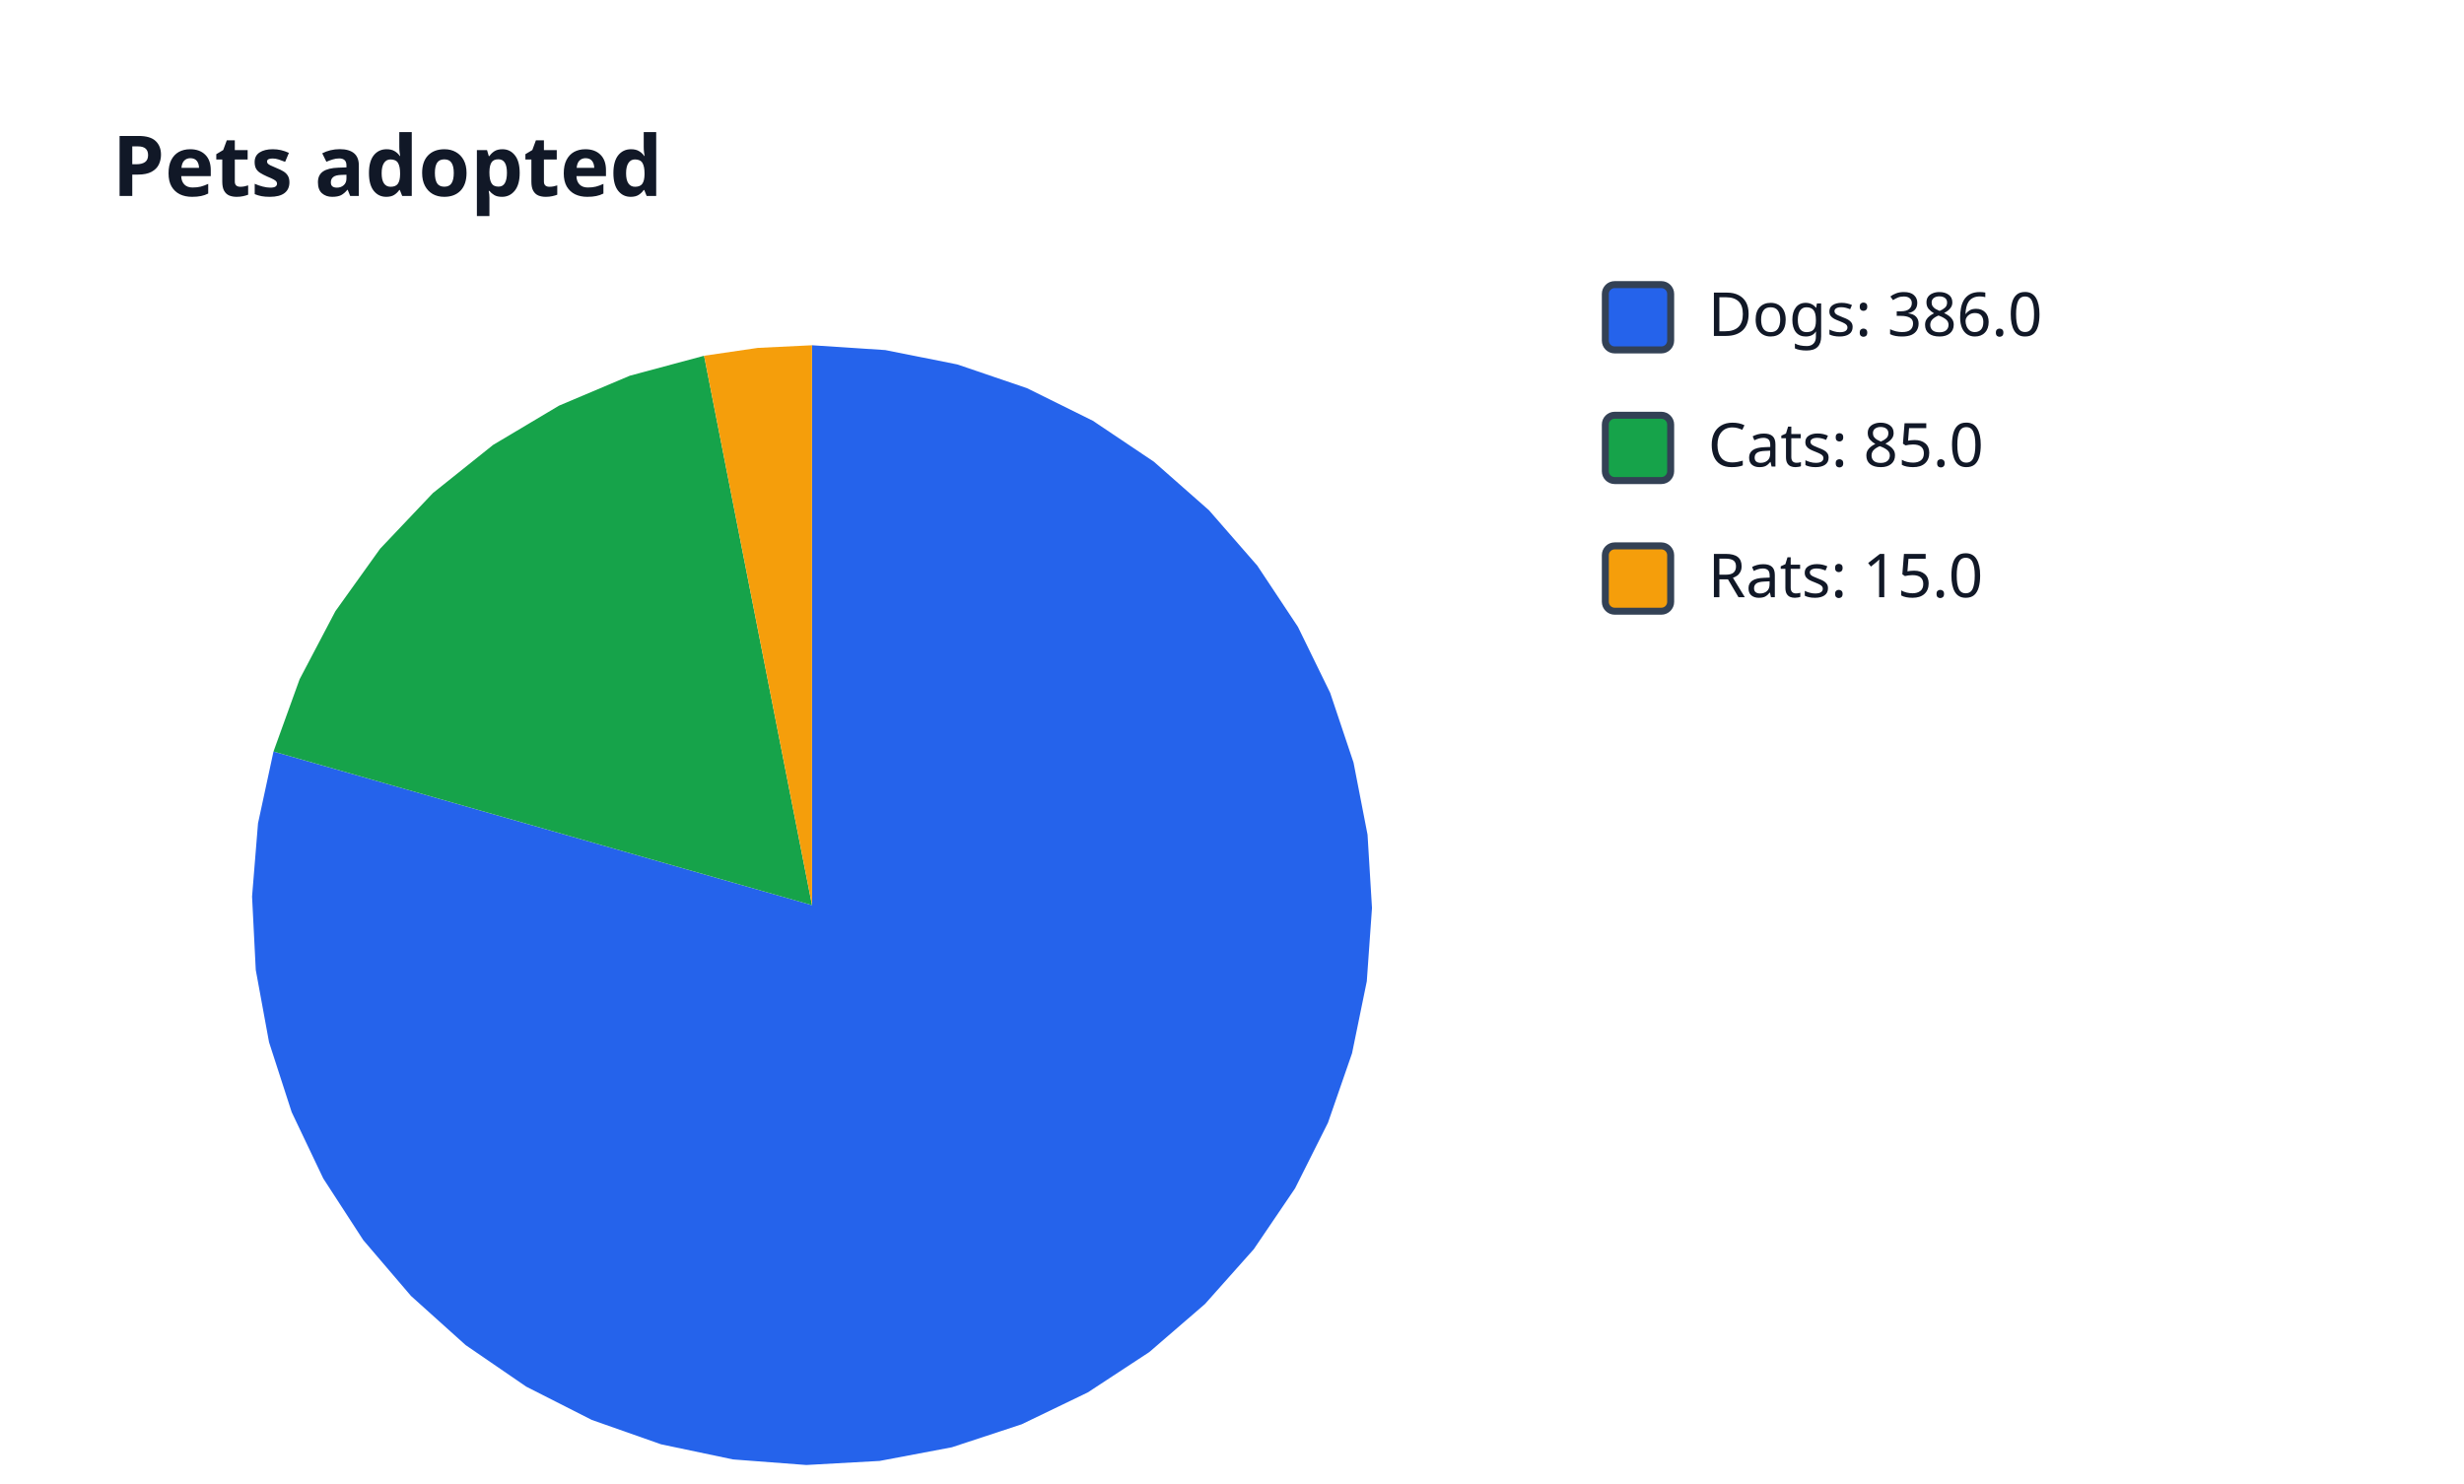
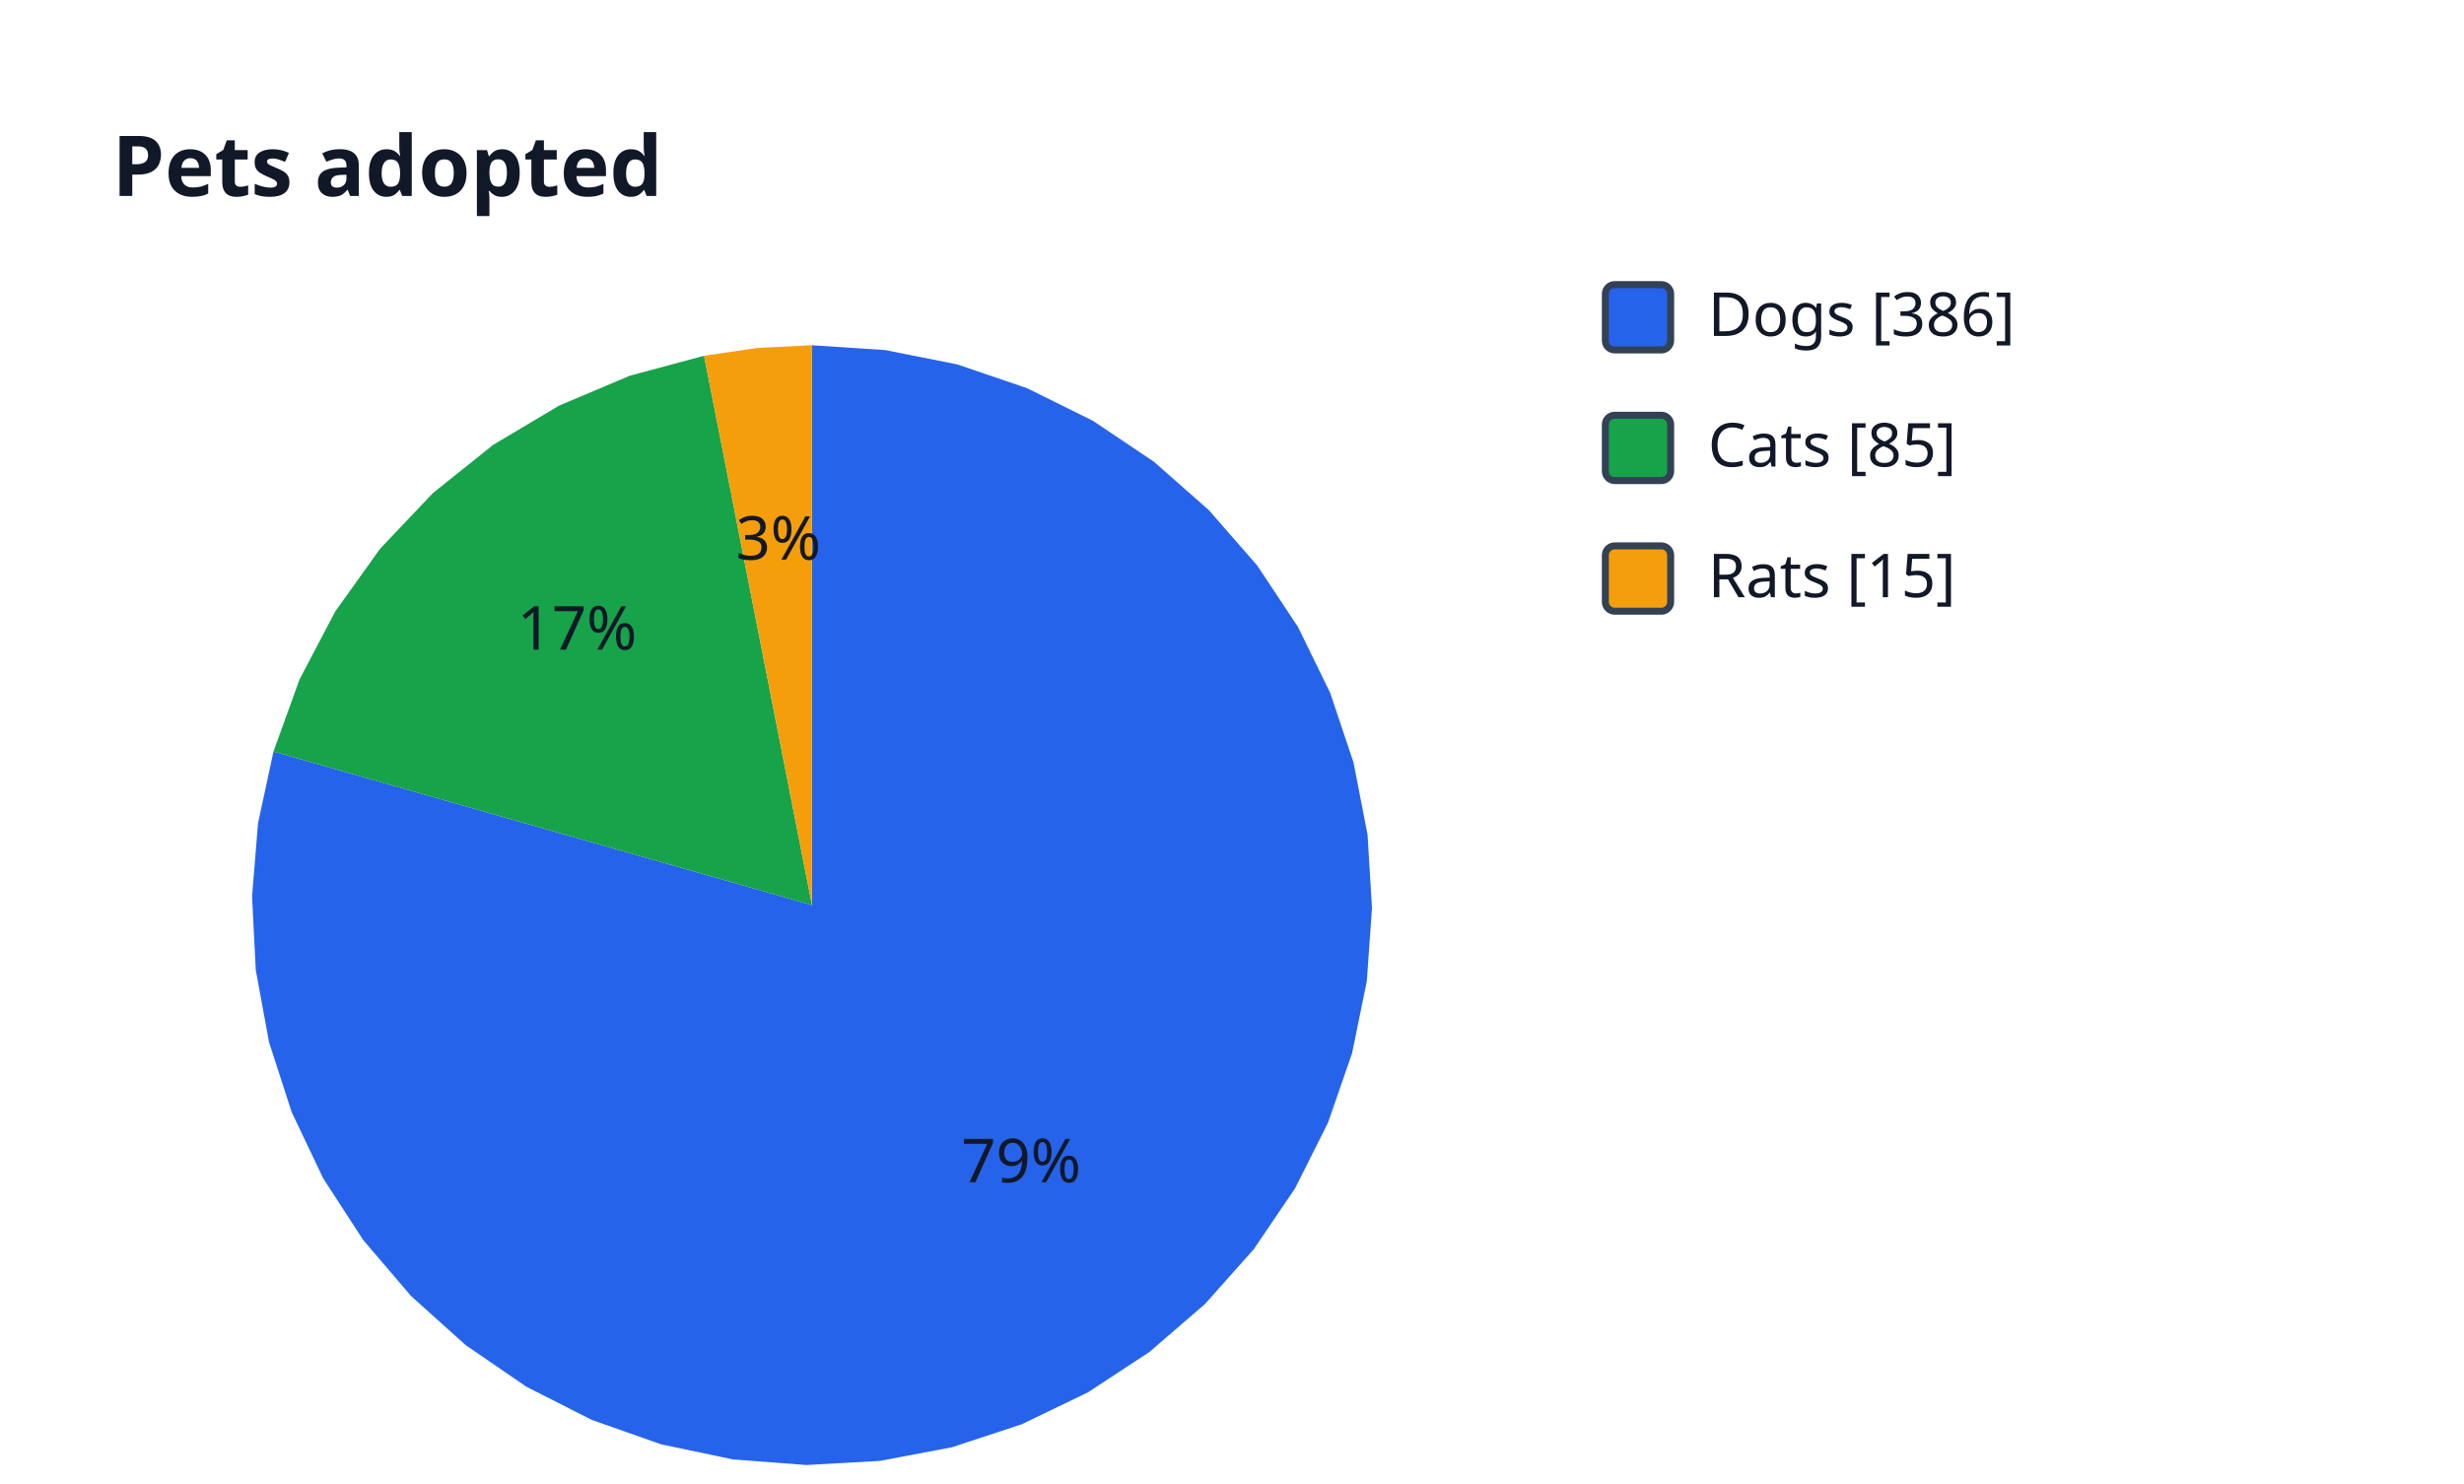
<svg xmlns="http://www.w3.org/2000/svg" width="528" height="318" viewBox="0 0 528 318" role="img">
  <text x="24" y="42" text-anchor="start" font-family="sans-serif" font-size="18" font-weight="600" fill="#111827">Pets adopted</text>
  <polygon points="174,194 174,74 189.714,75.033 205.157,78.115 220.063,83.193 234.177,90.179 247.254,98.953 259.069,109.364 269.419,121.232 278.127,134.354 285.04,148.503 290.042,163.435 293.045,178.894 293.998,194.612 292.885,210.321 289.724,225.748 284.57,240.628 277.512,254.706 268.672,267.738 258.201,279.5 246.28,289.79 233.114,298.43 218.93,305.271 203.972,310.197 188.499,313.121 172.775,313.994 157.073,312.8 141.662,309.561 126.808,304.331 112.767,297.201 99.78,288.294 88.072,277.763 77.843,265.79 69.27,252.58 62.501,238.362 57.652,223.379 54.807,207.891 54.014,192.163 55.288,176.467 58.606,161.073" fill="#2563eb" />
+   <text x="218.813" y="253.39" text-anchor="middle" font-family="sans-serif" font-size="13" font-weight="400" fill="#111827">79%</text>
  <rect x="344" y="61" width="14" height="14" rx="2" fill="#2563eb" stroke="#334155" stroke-width="1.5" />
-   <text x="366" y="72" text-anchor="start" font-family="sans-serif" font-size="13" font-weight="400" fill="#111827">Dogs: 386.0</text>
+   <text x="366" y="72" text-anchor="start" font-family="sans-serif" font-size="13" font-weight="400" fill="#111827">Dogs [386]</text>
  <polygon points="174,194 58.606,161.073 64.202,145.582 71.866,131.003 81.454,117.611 92.786,105.658 105.648,95.369 119.798,86.939 134.968,80.525 150.875,76.249" fill="#16a34a" />
+   <text x="123.648" y="139.228" text-anchor="middle" font-family="sans-serif" font-size="13" font-weight="400" fill="#111827">17%</text>
  <rect x="344" y="89" width="14" height="14" rx="2" fill="#16a34a" stroke="#334155" stroke-width="1.5" />
-   <text x="366" y="100" text-anchor="start" font-family="sans-serif" font-size="13" font-weight="400" fill="#111827">Cats: 85.0</text>
+   <text x="366" y="100" text-anchor="start" font-family="sans-serif" font-size="13" font-weight="400" fill="#111827">Cats [85]</text>
  <polygon points="174,194 150.875,76.249 162.383,74.564 174,74" fill="#f59e0b" />
+   <text x="166.797" y="119.949" text-anchor="middle" font-family="sans-serif" font-size="13" font-weight="400" fill="#111827">3%</text>
  <rect x="344" y="117" width="14" height="14" rx="2" fill="#f59e0b" stroke="#334155" stroke-width="1.5" />
-   <text x="366" y="128" text-anchor="start" font-family="sans-serif" font-size="13" font-weight="400" fill="#111827">Rats: 15.0</text>
+   <text x="366" y="128" text-anchor="start" font-family="sans-serif" font-size="13" font-weight="400" fill="#111827">Rats [15]</text>
</svg>
